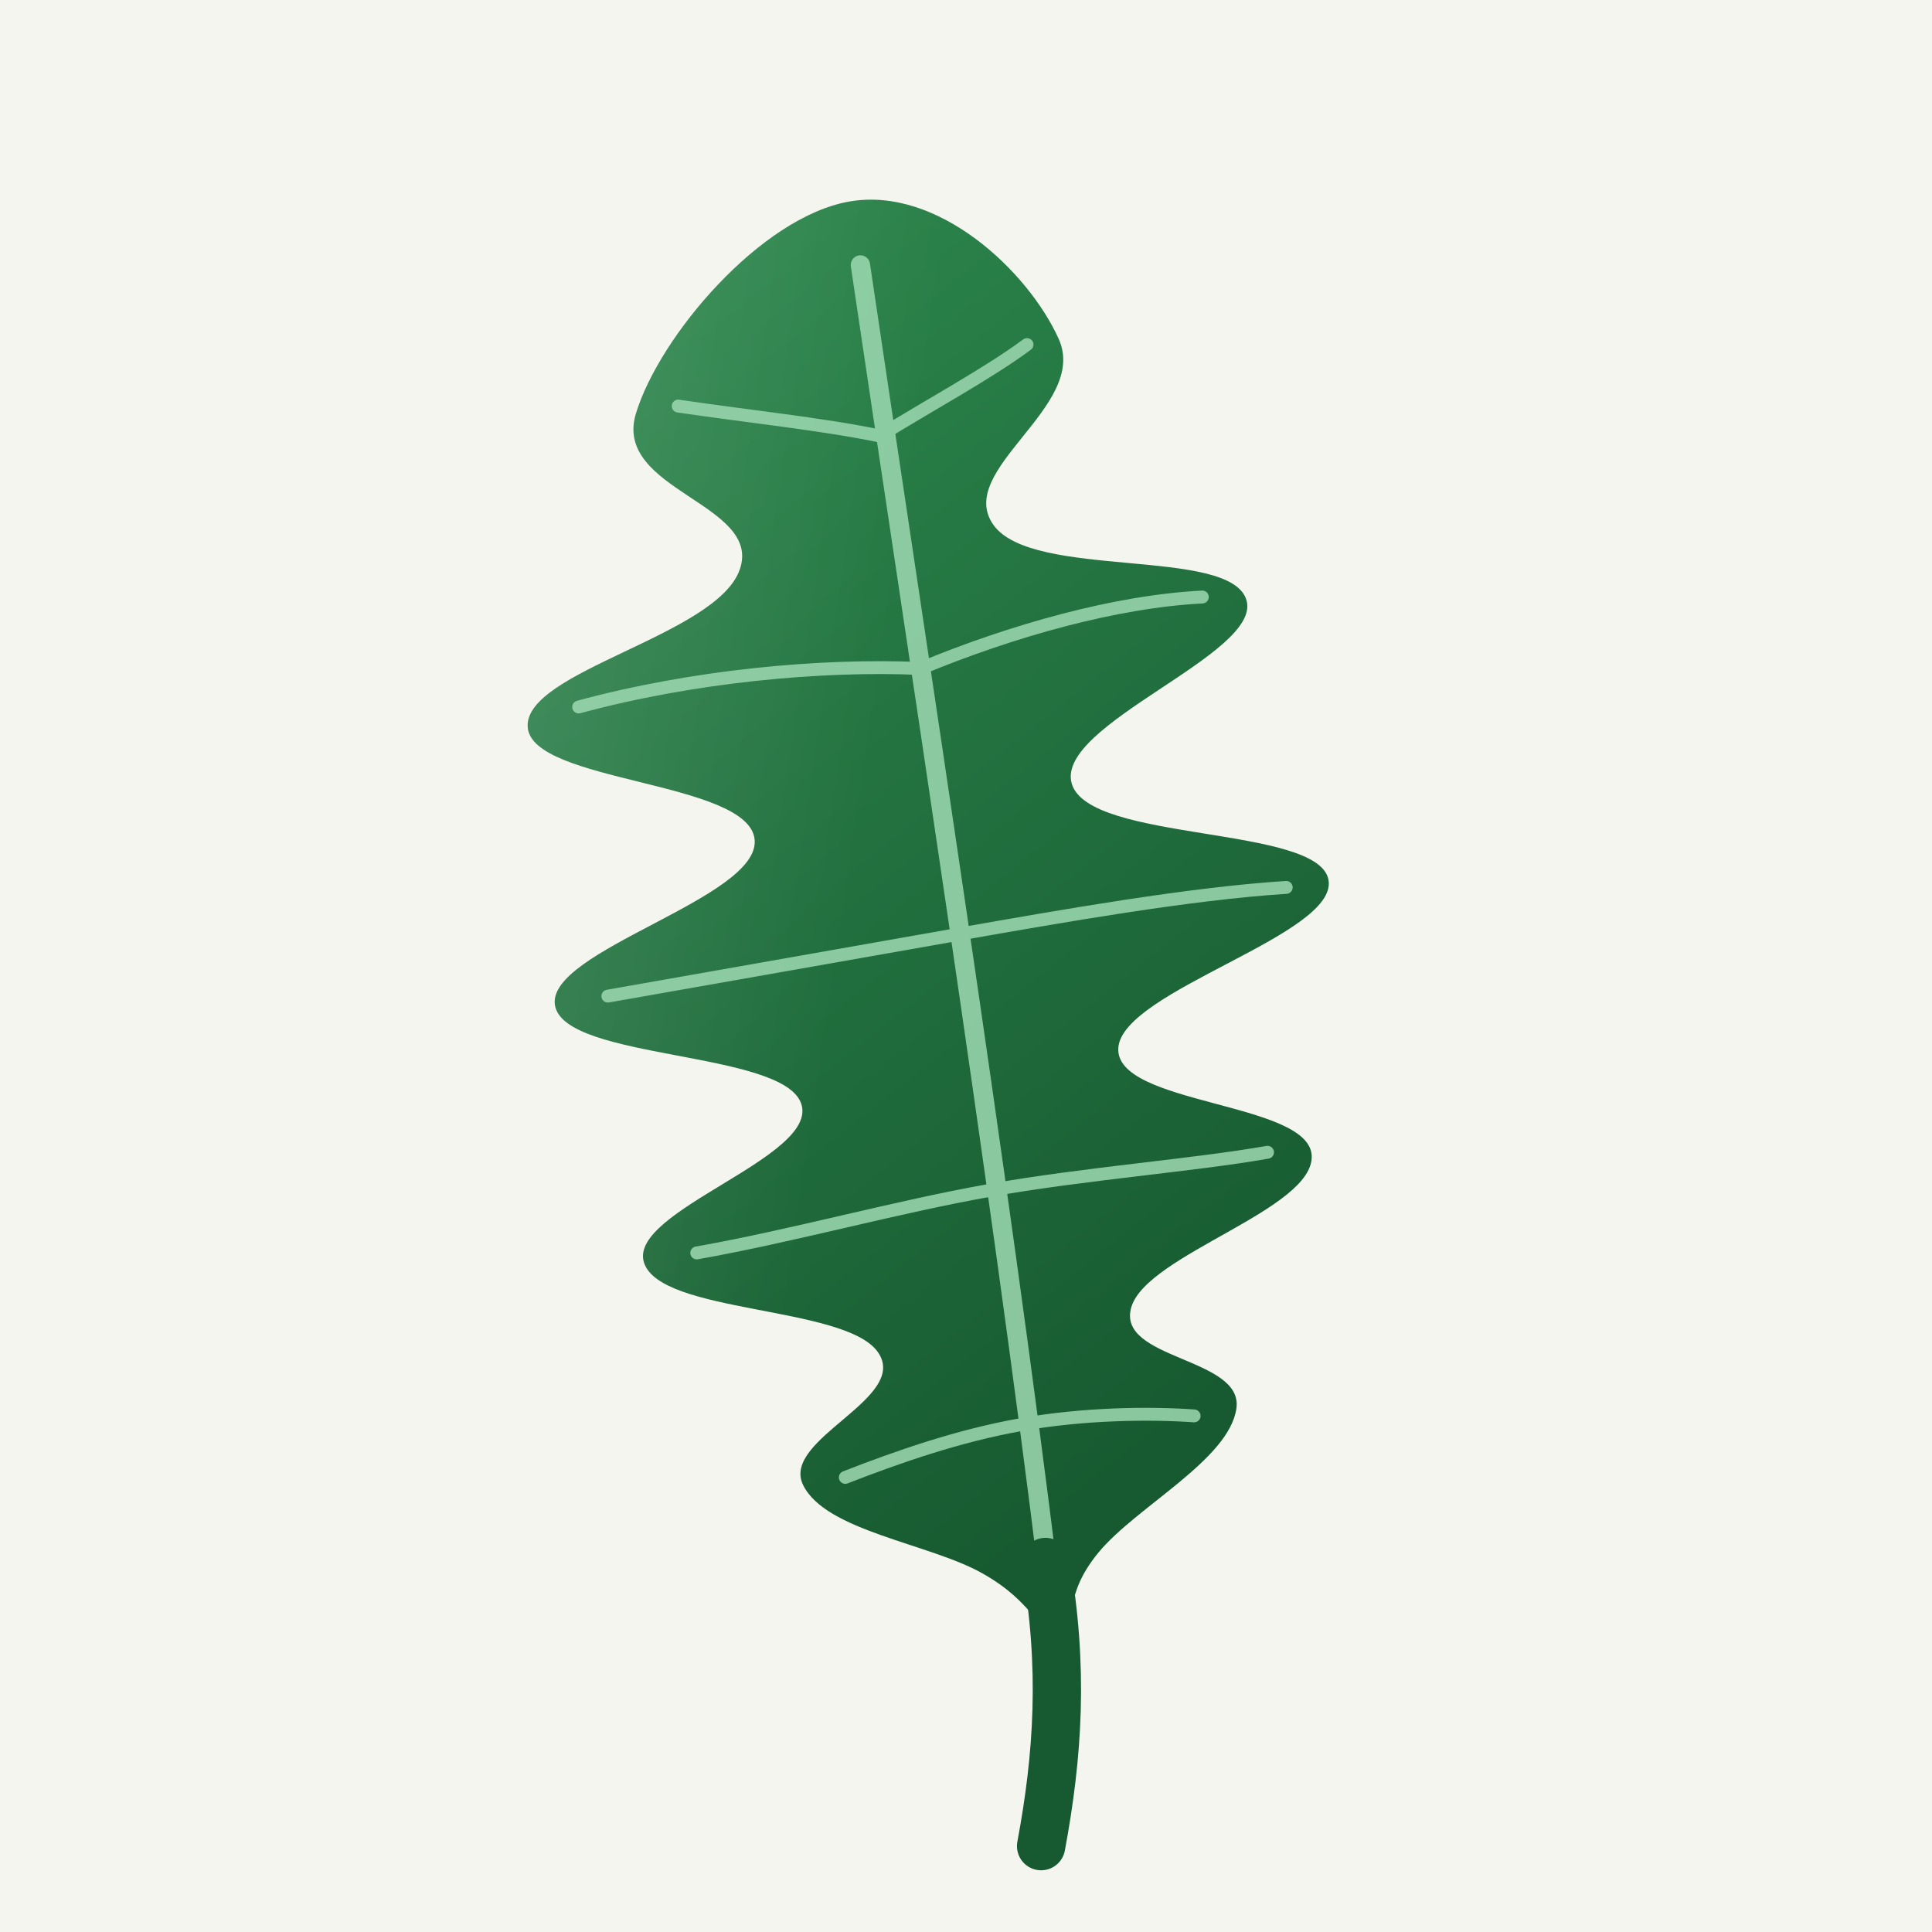
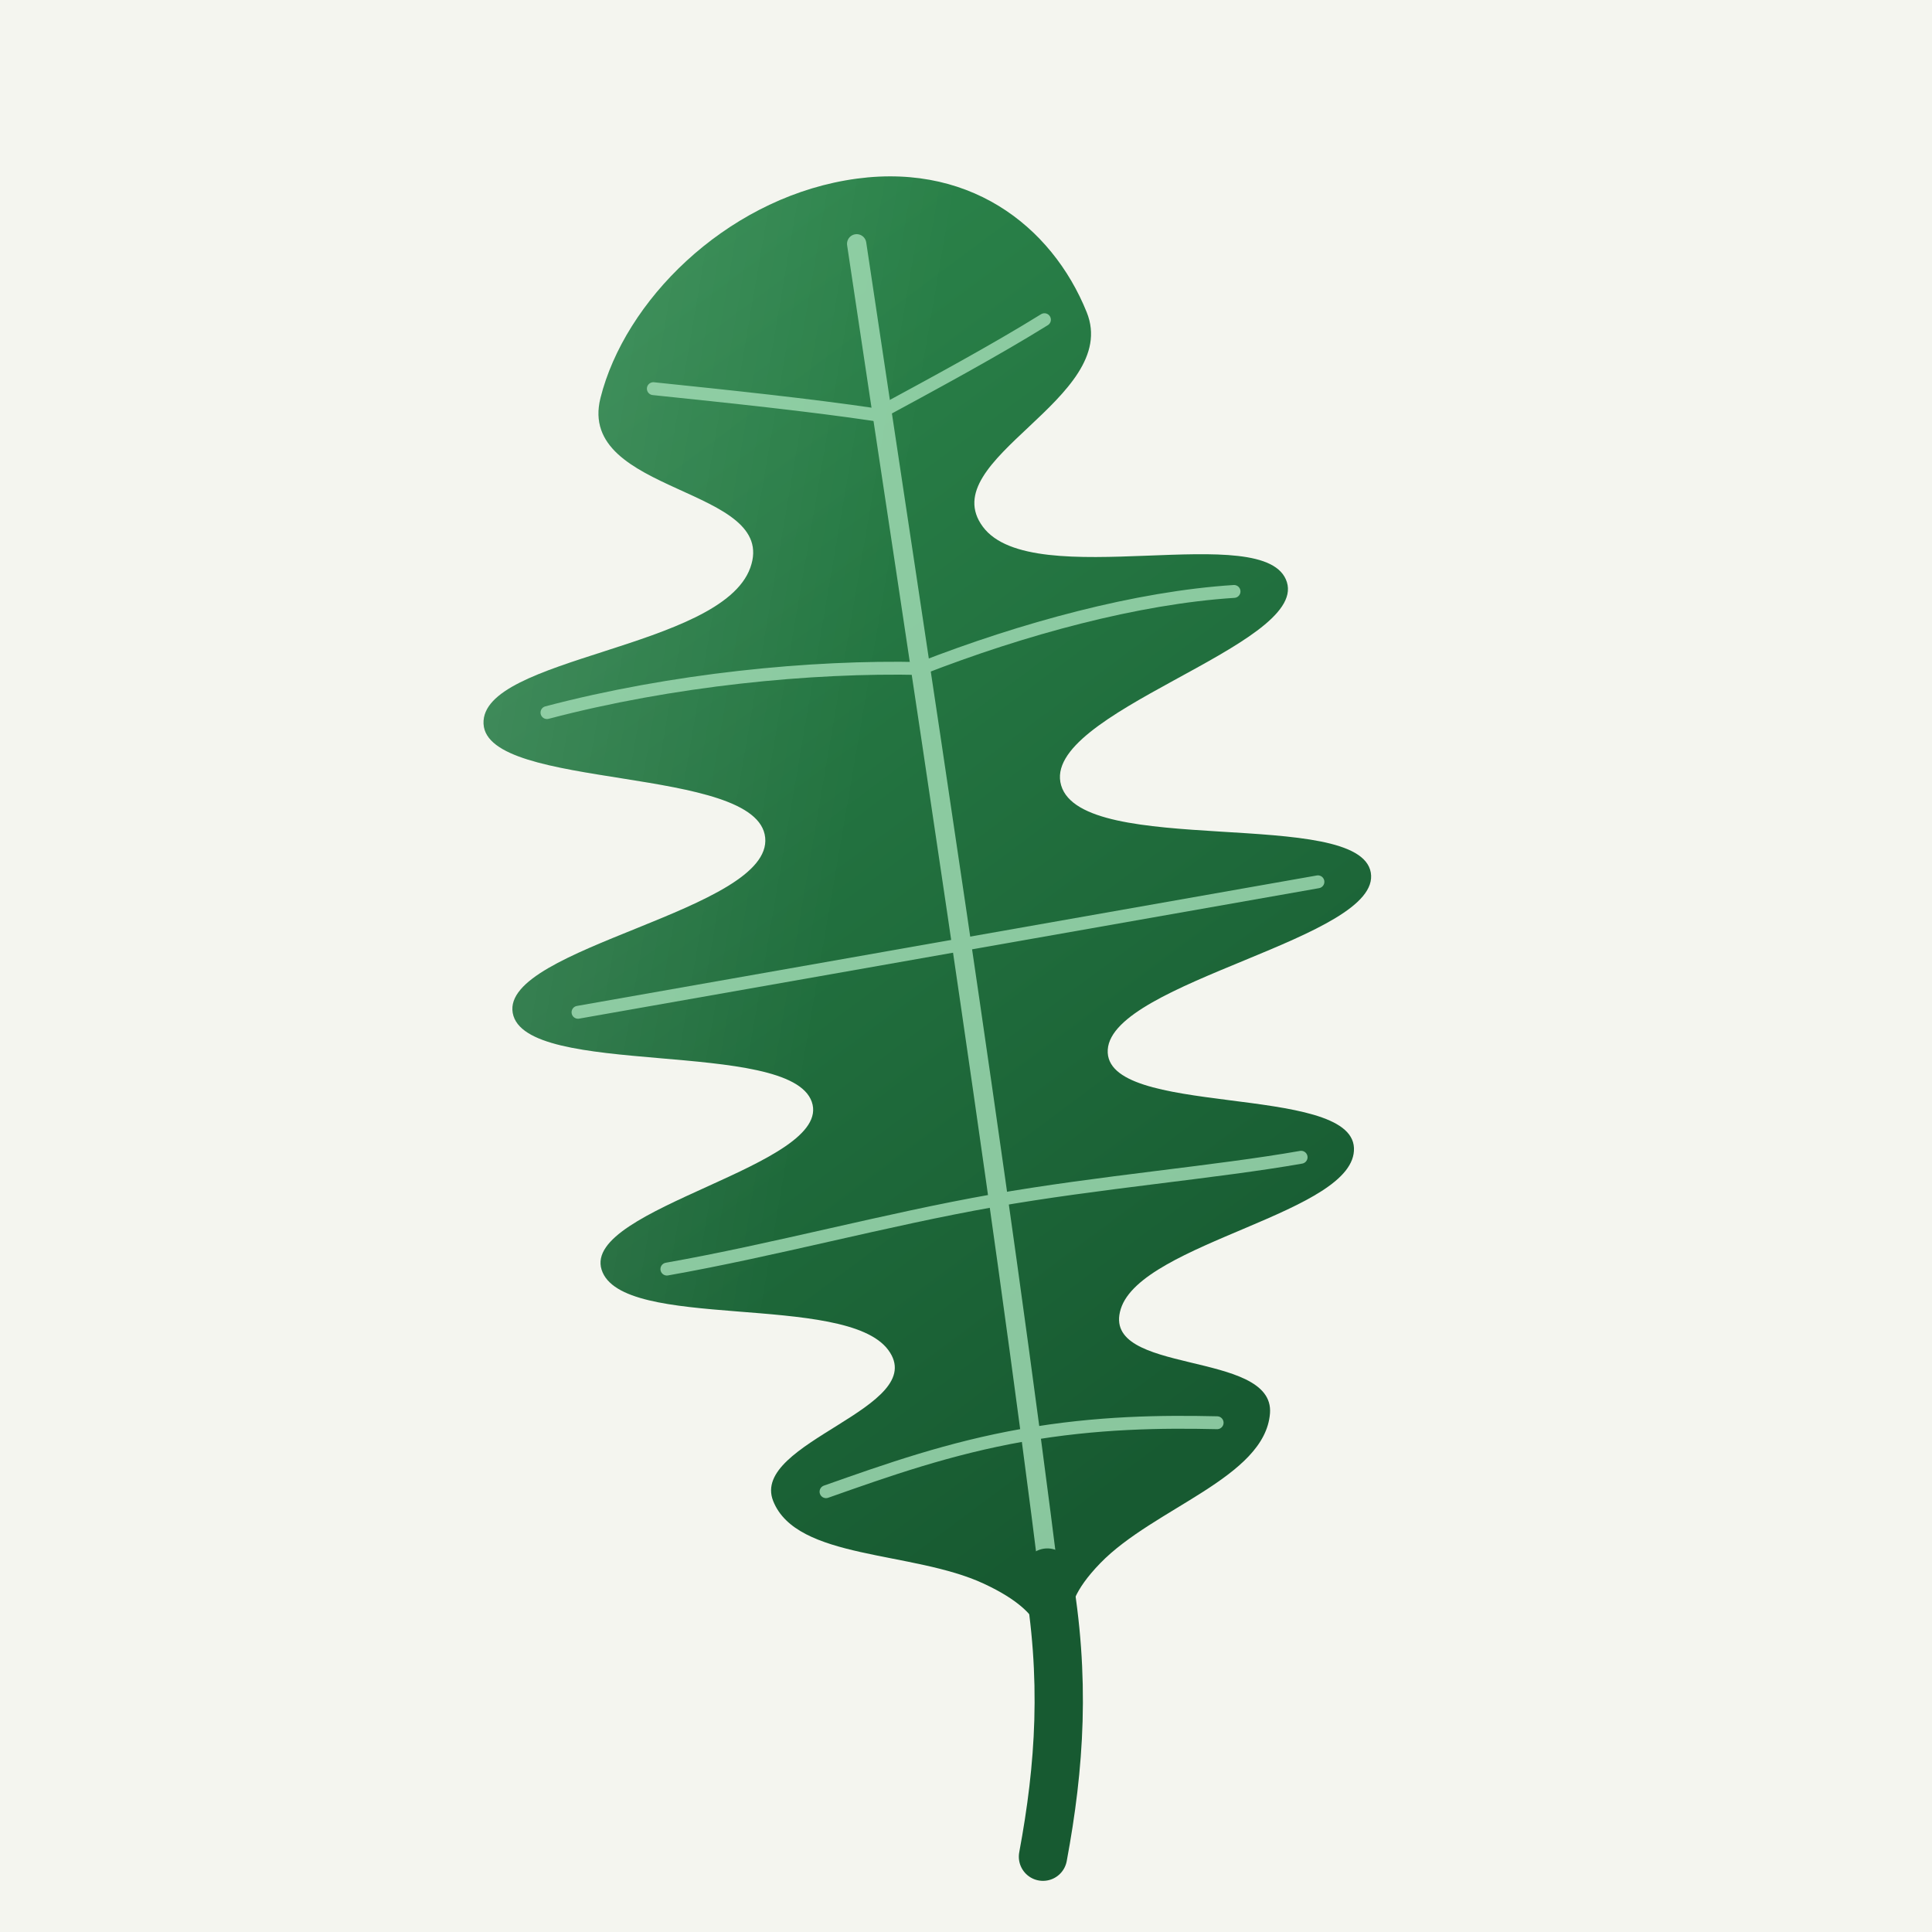
<svg xmlns="http://www.w3.org/2000/svg" viewBox="0 0 180 180" width="180" height="180">
  <defs>
    <linearGradient id="blade" x1="0" y1="0" x2="0.3" y2="1">
      <stop offset="0" stop-color="#2E8A4E" />
      <stop offset="1" stop-color="#175A31" />
    </linearGradient>
    <linearGradient id="sheen" x1="0" y1="0" x2="1" y2="0.6">
      <stop offset="0" stop-color="#ffffff" stop-opacity="0.16" />
      <stop offset="0.5" stop-color="#ffffff" stop-opacity="0" />
    </linearGradient>
  </defs>
  <rect width="180" height="180" fill="#F4F5EF" />
  <g transform="rotate(-10 90 92)">
-     <path d="M92.0 18.0 C100.4 18.0 107.3 27.3 109.0 34.0 C110.7 40.7 97.3 44.3 100.0 50.0 C102.7 55.7 121.4 55.8 122.0 61.0 C122.6 66.2 102.4 69.3 103.0 75.0 C103.6 80.7 125.0 82.8 125.0 88.0 C125.0 93.2 104.3 94.8 103.0 100.0 C101.7 105.2 119.6 108.0 119.0 113.0 C118.4 118.0 102.3 119.4 100.0 124.0 C97.7 128.6 109.5 130.4 108.0 135.0 C106.5 139.6 97.2 142.4 93.0 146.0 C88.8 149.6 90.3 152.0 88.0 152.0 C85.7 152.0 86.4 149.6 82.0 146.0 C77.6 142.4 68.3 139.6 67.0 135.0 C65.7 130.4 78.3 128.8 76.0 124.0 C73.7 119.2 56.6 117.0 56.0 112.0 C55.4 107.0 73.8 105.2 73.0 100.0 C72.2 94.8 52.0 92.2 52.0 87.0 C52.0 81.8 72.6 80.5 73.0 75.0 C73.4 69.5 53.4 66.2 54.0 61.0 C54.6 55.8 72.8 55.7 76.0 50.0 C79.2 44.3 65.6 40.7 69.0 34.0 C72.4 27.3 83.6 18.0 92.0 18.0 Z" fill="url(#blade)" />
-     <path d="M92.0 18.0 C100.4 18.0 107.3 27.3 109.0 34.0 C110.7 40.7 97.3 44.3 100.0 50.0 C102.7 55.7 121.4 55.8 122.0 61.0 C122.6 66.2 102.4 69.3 103.0 75.0 C103.6 80.7 125.0 82.8 125.0 88.0 C125.0 93.2 104.3 94.8 103.0 100.0 C101.7 105.2 119.6 108.0 119.0 113.0 C118.4 118.0 102.3 119.4 100.0 124.0 C97.7 128.6 109.5 130.4 108.0 135.0 C106.5 139.6 97.2 142.4 93.0 146.0 C88.8 149.6 90.3 152.0 88.0 152.0 C85.7 152.0 86.4 149.6 82.0 146.0 C77.6 142.4 68.3 139.6 67.0 135.0 C65.7 130.4 78.3 128.8 76.0 124.0 C73.7 119.2 56.6 117.0 56.0 112.0 C55.4 107.0 73.8 105.2 73.0 100.0 C72.2 94.8 52.0 92.2 52.0 87.0 C52.0 81.8 72.6 80.5 73.0 75.0 C73.4 69.5 53.4 66.2 54.0 61.0 C54.6 55.8 72.8 55.7 76.0 50.0 C79.2 44.3 65.6 40.7 69.0 34.0 C72.4 27.3 83.6 18.0 92.0 18.0 Z" fill="url(#sheen)" />
+     <path d="M92.0 16.0 C103.5 16.0 110.2 23.5 112.0 32.0 C113.8 40.5 95.5 43.0 99.0 50.0 C102.5 57.0 125.2 53.8 126.0 60.0 C126.8 66.2 101.2 68.0 102.0 75.0 C102.8 82.0 129.0 81.8 129.0 88.0 C129.0 94.2 103.5 93.8 102.0 100.0 C100.5 106.2 123.8 107.0 123.0 113.0 C122.2 119.0 102.0 118.2 99.0 124.0 C96.0 129.8 112.5 130.2 111.0 136.0 C109.5 141.8 98.8 142.8 93.0 147.0 C87.2 151.2 90.8 153.0 88.0 153.0 C85.2 153.0 88.0 151.2 82.0 147.0 C76.0 142.8 65.2 141.8 64.0 136.0 C62.8 130.2 80.0 130.0 77.0 124.0 C74.0 118.0 52.8 118.0 52.0 112.0 C51.2 106.0 75.0 106.2 74.0 100.0 C73.0 93.8 48.0 93.2 48.0 87.0 C48.0 80.8 73.5 81.8 74.0 75.0 C74.5 68.2 49.2 66.2 50.0 60.0 C50.8 53.8 73.0 57.0 77.0 50.0 C81.0 43.0 62.2 40.5 66.0 32.0 C69.8 23.5 80.5 16.0 92.0 16.0 Z" fill="url(#blade)" />
+     <path d="M92.0 16.0 C103.5 16.0 110.2 23.5 112.0 32.0 C113.8 40.5 95.5 43.0 99.0 50.0 C102.5 57.0 125.2 53.8 126.0 60.0 C126.8 66.2 101.2 68.0 102.0 75.0 C102.8 82.0 129.0 81.8 129.0 88.0 C129.0 94.2 103.5 93.8 102.0 100.0 C100.5 106.2 123.8 107.0 123.0 113.0 C122.2 119.0 102.0 118.2 99.0 124.0 C96.0 129.8 112.5 130.2 111.0 136.0 C109.5 141.8 98.8 142.8 93.0 147.0 C87.2 151.2 90.8 153.0 88.0 153.0 C85.2 153.0 88.0 151.2 82.0 147.0 C76.0 142.8 65.2 141.8 64.0 136.0 C62.8 130.2 80.0 130.0 77.0 124.0 C74.0 118.0 52.8 118.0 52.0 112.0 C51.2 106.0 75.0 106.2 74.0 100.0 C73.0 93.8 48.0 93.2 48.0 87.0 C48.0 80.8 73.5 81.8 74.0 75.0 C74.5 68.2 49.2 66.2 50.0 60.0 C50.8 53.8 73.0 57.0 77.0 50.0 C81.0 43.0 62.2 40.5 66.0 32.0 C69.8 23.5 80.5 16.0 92.0 16.0 Z" fill="url(#sheen)" />
    <g stroke="#9ED9B2" stroke-linecap="round" fill="none" opacity="0.85">
-       <path d="M92 24 C 91 60 90 110 88 148" stroke-width="1.8" />
-       <path d="M91 40 C 96 38 102 36 106 34 M91 40 C 86 38 79 36 73 34                M91 62 C 100 60 110 59 118 60 M91 62 C 82 60 70 59 59 60                M90 87 C 100 87 112 87 121 88 M90 87 C 80 87 66 87 57 87                M89 111 C 98 111 108 112 115 112 M89 111 C 80 111 70 112 61 112                M88 133 C 94 133 100 134 104 135 M88 133 C 82 133 76 134 71 135" stroke-width="1.2" />
+       <path d="M92 22 C 91 60 90 110 88 149" stroke-width="1.8" />
+       <path d="M91 38 C 97 36 103 34 108 32 M91 38 C 85 36 78 34 71 32                M91 62 C 101 60 112 59 121 60 M91 62 C 81 60 68 59 56 60                M90 88 C 101 88 114 88 124 88 M90 88 C 79 88 64 88 54 88                M89 112 C 99 112 110 113 118 113 M89 112 C 79 112 68 113 58 113                M88 134 C 95 134 101 135 106 136 M88 134 C 81 134 75 135 69 136" stroke-width="1.2" />
    </g>
-     <path d="M88 146 C 88 156 86 164 83 172" stroke="#175A31" stroke-width="4.5" stroke-linecap="round" fill="none" />
+     <path d="M88 147 C 88 157 86 165 83 173" stroke="#175A31" stroke-width="4.5" stroke-linecap="round" fill="none" />
  </g>
</svg>
